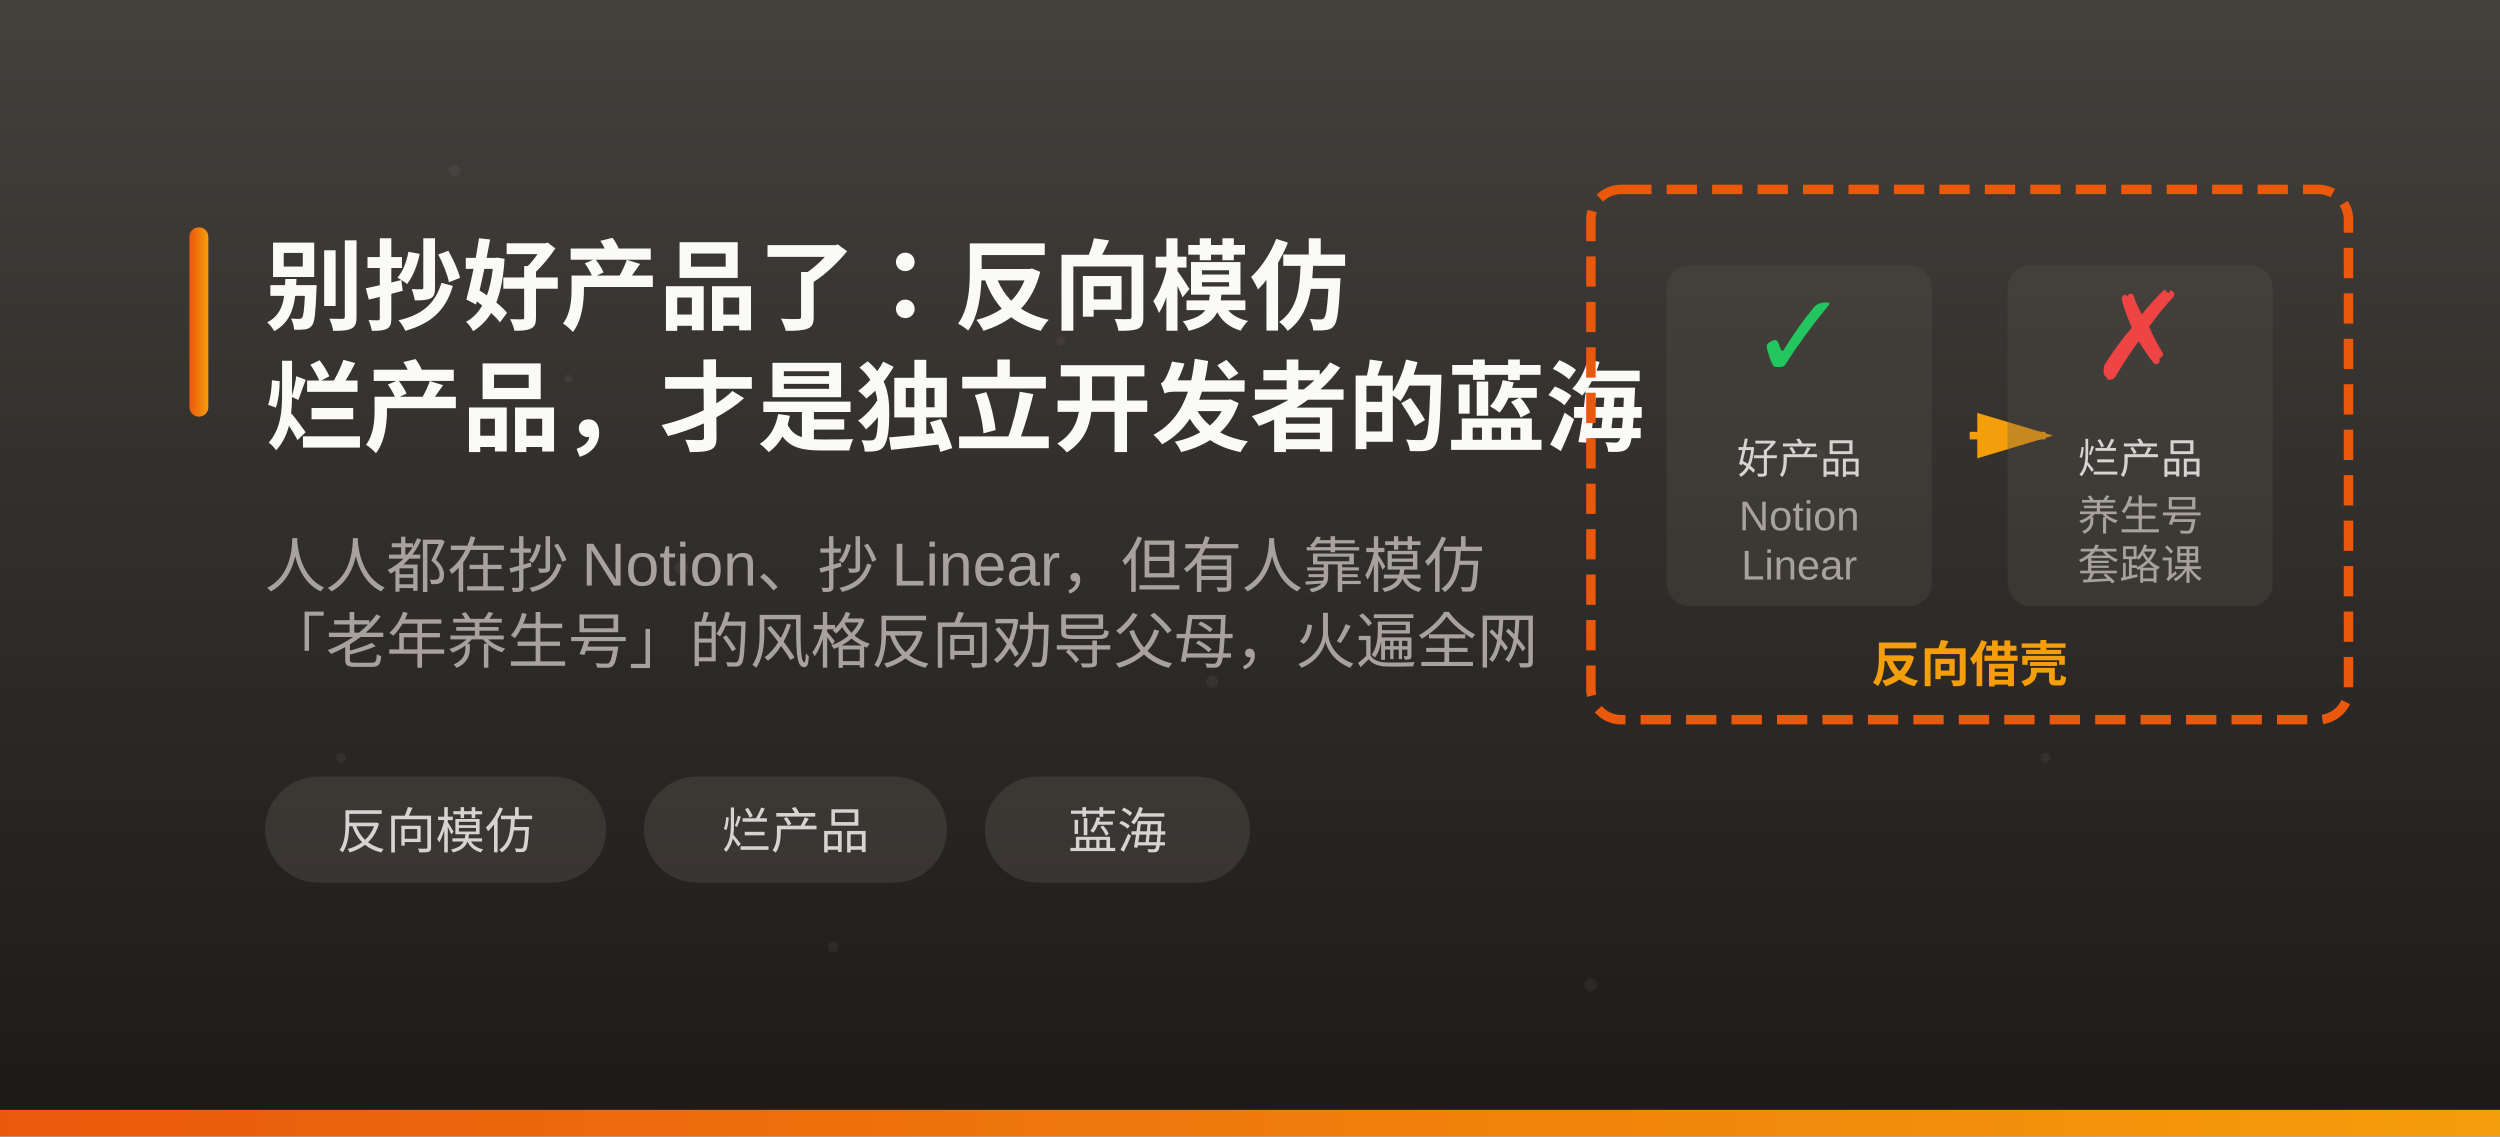
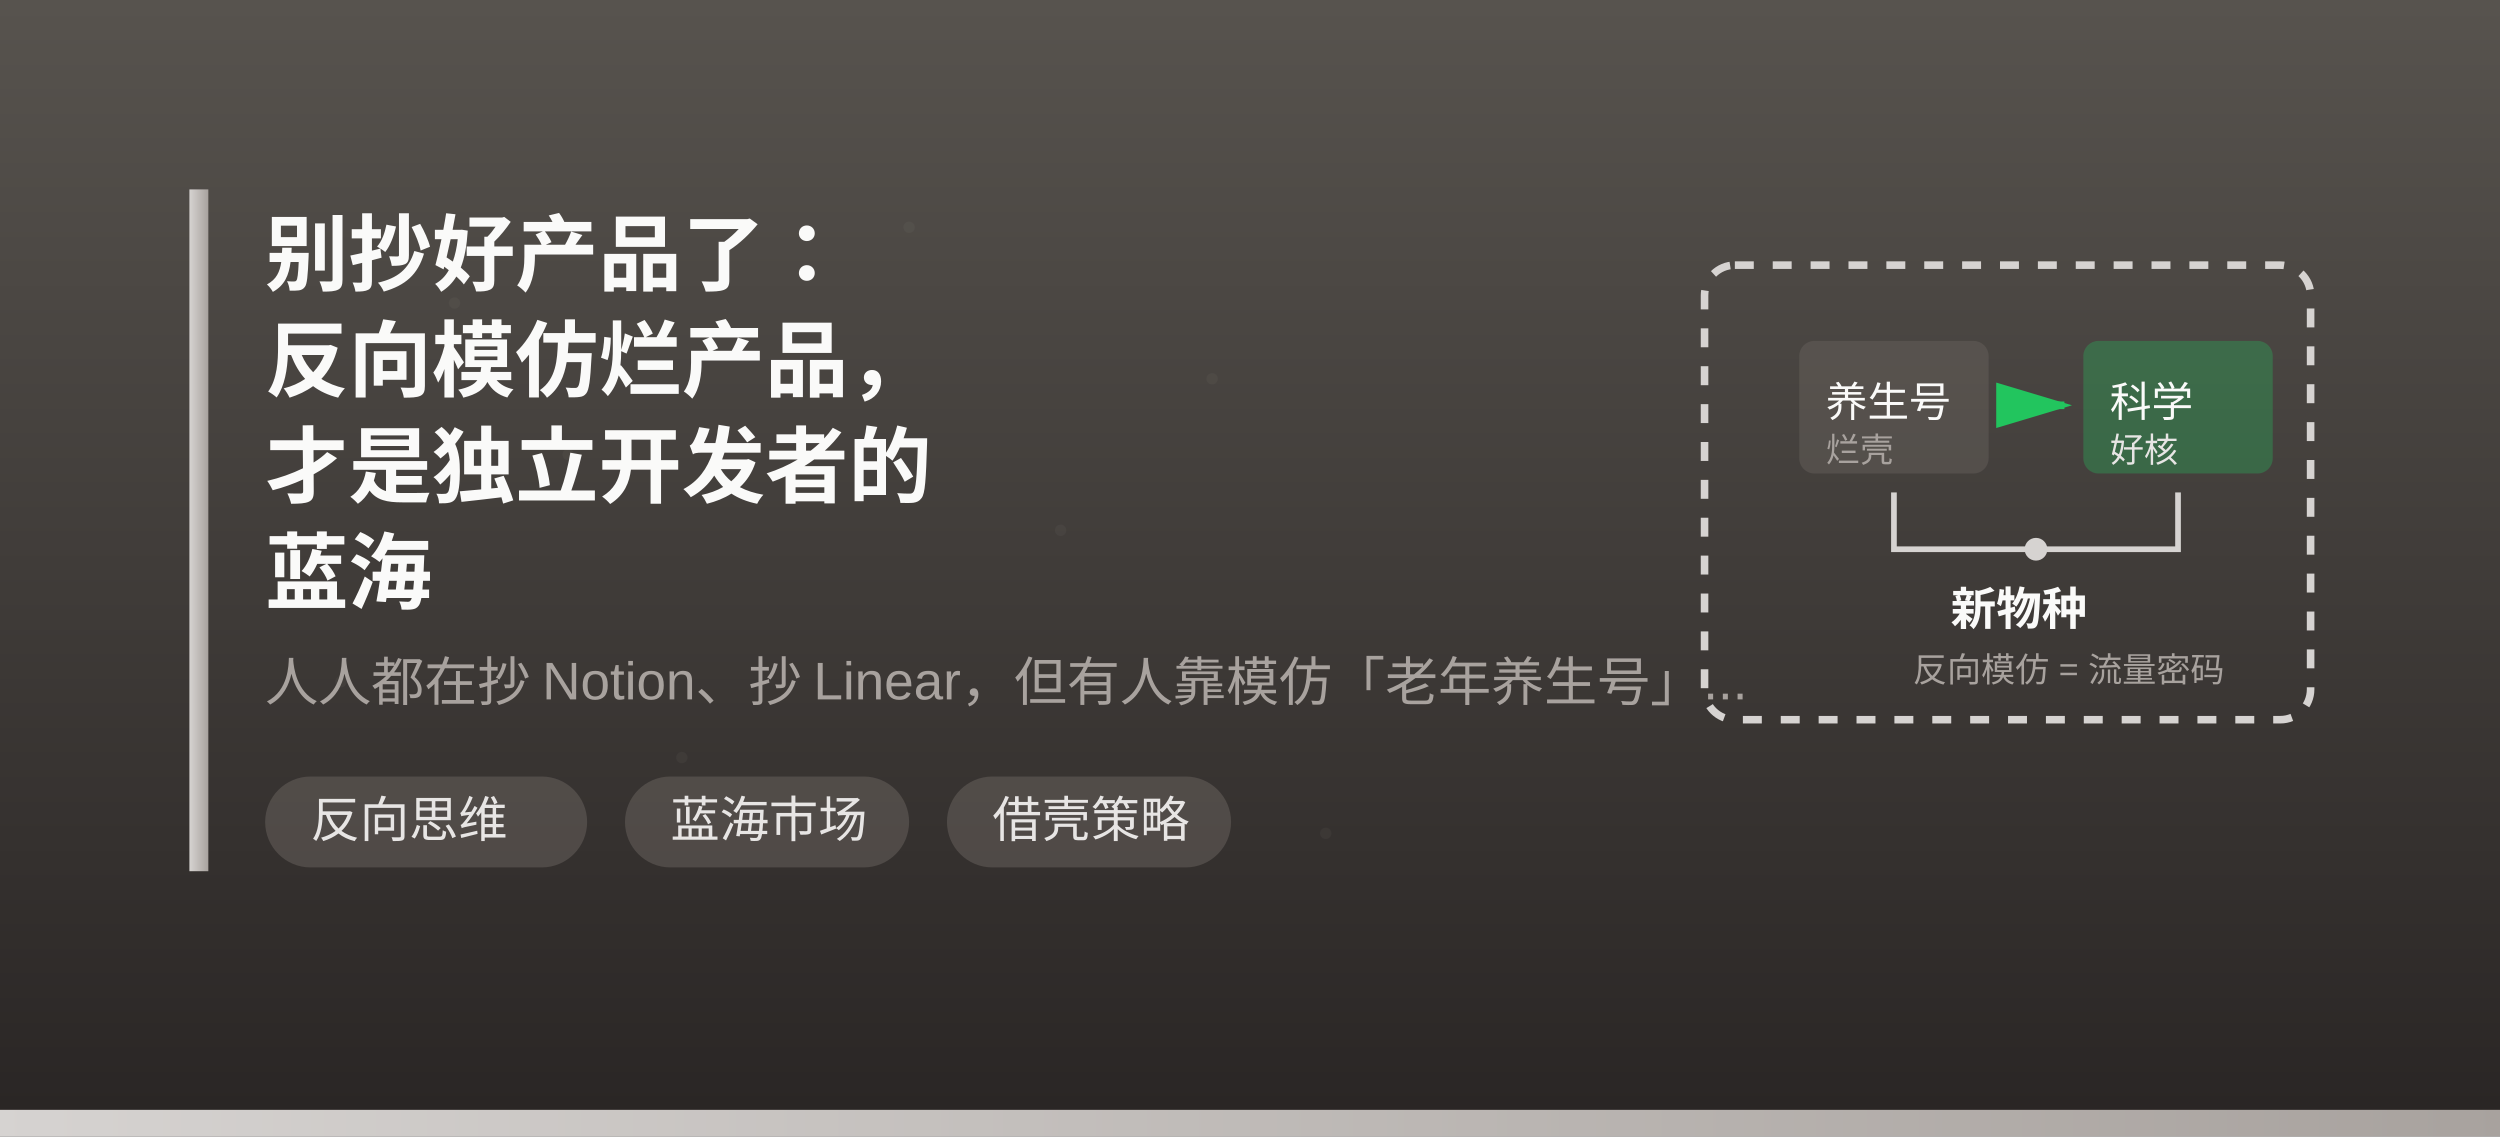
<svg xmlns="http://www.w3.org/2000/svg" viewBox="0 0 660 300">
  <defs>
    <linearGradient id="bgGrad" x1="0%" y1="0%" x2="0%" y2="100%">
-       <stop offset="0%" style="stop-color:#44403C" />
-       <stop offset="100%" style="stop-color:#1C1917" />
+       <stop offset="0%" style="stop-color:#57534E" />
+       <stop offset="100%" style="stop-color:#292524" />
    </linearGradient>
    <linearGradient id="accentGrad" x1="0%" y1="0%" x2="100%" y2="0%">
-       <stop offset="0%" style="stop-color:#EA580C" />
-       <stop offset="100%" style="stop-color:#F59E0B" />
+       <stop offset="0%" style="stop-color:#D6D3D1" />
+       <stop offset="100%" style="stop-color:#A8A29E" />
    </linearGradient>
  </defs>
  <rect width="660" height="300" fill="url(#bgGrad)" />
-   <g opacity="0.06">
-     <circle cx="120" cy="45" r="1.5" fill="#D6D3D1" />
-     <circle cx="280" cy="90" r="1.2" fill="#D6D3D1" />
-     <circle cx="180" cy="150" r="1.8" fill="#D6D3D1" />
-     <circle cx="90" cy="200" r="1.3" fill="#D6D3D1" />
-     <circle cx="320" cy="180" r="1.6" fill="#D6D3D1" />
-     <circle cx="220" cy="250" r="1.4" fill="#D6D3D1" />
-     <circle cx="150" cy="100" r="1.1" fill="#D6D3D1" />
-     <circle cx="480" cy="120" r="1.5" fill="#D6D3D1" />
-     <circle cx="540" cy="200" r="1.3" fill="#D6D3D1" />
-     <circle cx="420" cy="260" r="1.7" fill="#D6D3D1" />
-   </g>
-   <rect x="50" y="60" width="5" height="50" fill="url(#accentGrad)" rx="2.5" />
-   <text x="70" y="85" font-family="Arial, sans-serif" font-size="26" font-weight="bold" fill="#FAFAF9">
-     <tspan x="70" dy="0">别抄好产品了：反向模仿</tspan>
-     <tspan x="70" dy="32">烂产品，才是独立开发者的蓝海</tspan>
+   <circle cx="120" cy="80" r="1.5" fill="#A8A29E" opacity="0.06" />
+   <circle cx="280" cy="140" r="1.5" fill="#A8A29E" opacity="0.06" />
+   <circle cx="180" cy="200" r="1.5" fill="#A8A29E" opacity="0.06" />
+   <circle cx="320" cy="100" r="1.5" fill="#A8A29E" opacity="0.06" />
+   <circle cx="90" cy="180" r="1.5" fill="#A8A29E" opacity="0.06" />
+   <circle cx="240" cy="60" r="1.5" fill="#A8A29E" opacity="0.06" />
+   <circle cx="350" cy="220" r="1.5" fill="#A8A29E" opacity="0.06" />
+   <circle cx="150" cy="120" r="1.5" fill="#A8A29E" opacity="0.06" />
+   <rect x="50" y="50" width="5" height="180" fill="url(#accentGrad)" />
+   <text x="70" y="75" font-family="Arial, sans-serif" font-size="22" font-weight="bold" fill="#FAFAF9">
+     别抄好产品了：
  </text>
-   <text x="70" y="155" font-family="Arial, sans-serif" font-size="16" fill="#A8A29E">
-     <tspan x="70" dy="0">人人都在抄 Notion、抄 Linear，但有人靠模仿</tspan>
-     <tspan x="70" dy="20">「老年养生号」的风格反向劝导父母，火遍全网</tspan>
+   <text x="70" y="103" font-family="Arial, sans-serif" font-size="22" font-weight="bold" fill="#FAFAF9">
+     反向模仿烂产品，
  </text>
-   <g transform="translate(70, 205)">
-     <rect width="90" height="28" rx="14" fill="#57534E" opacity="0.4" />
-     <text x="45" y="19" font-family="Arial, sans-serif" font-size="13" fill="#D6D3D1" text-anchor="middle">反向模仿</text>
-   </g>
-   <g transform="translate(170, 205)">
-     <rect width="80" height="28" rx="14" fill="#57534E" opacity="0.4" />
-     <text x="40" y="19" font-family="Arial, sans-serif" font-size="13" fill="#D6D3D1" text-anchor="middle">烂产品</text>
-   </g>
-   <g transform="translate(260, 205)">
-     <rect width="70" height="28" rx="14" fill="#57534E" opacity="0.4" />
-     <text x="35" y="19" font-family="Arial, sans-serif" font-size="13" fill="#D6D3D1" text-anchor="middle">蓝海</text>
-   </g>
-   <g transform="translate(420, 50)">
-     <rect x="0" y="0" width="200" height="140" rx="8" fill="none" stroke="#EA580C" stroke-width="2.5" stroke-dasharray="8,4" />
-     <rect x="20" y="20" width="70" height="90" rx="6" fill="#57534E" opacity="0.3" />
-     <text x="55" y="50" font-family="Arial, sans-serif" font-size="32" fill="#22C55E" text-anchor="middle">✓</text>
-     <text x="55" y="75" font-family="Arial, sans-serif" font-size="11" fill="#D6D3D1" text-anchor="middle">好产品</text>
-     <text x="55" y="90" font-family="Arial, sans-serif" font-size="11" fill="#A8A29E" text-anchor="middle">Notion</text>
-     <text x="55" y="103" font-family="Arial, sans-serif" font-size="11" fill="#A8A29E" text-anchor="middle">Linear</text>
-     <path d="M 100 65 L 120 65" stroke="#F59E0B" stroke-width="2" marker-end="url(#arrowhead)" />
+   <text x="70" y="131" font-family="Arial, sans-serif" font-size="22" font-weight="bold" fill="#FAFAF9">
+     才是独立开发者的
+   </text>
+   <text x="70" y="159" font-family="Arial, sans-serif" font-size="22" font-weight="bold" fill="#FAFAF9">
+     蓝海
+   </text>
+   <text x="70" y="185" font-family="Arial, sans-serif" font-size="14" fill="#A8A29E">
+     人人都在抄 Notion、抄 Linear，但有人靠模仿「老年养生号」...
+   </text>
+   <rect x="70" y="205" width="85" height="24" rx="12" fill="#78716C" opacity="0.4" />
+   <text x="82" y="221" font-family="Arial, sans-serif" font-size="13" fill="#E7E5E4">反向思维</text>
+   <rect x="165" y="205" width="75" height="24" rx="12" fill="#78716C" opacity="0.4" />
+   <text x="177" y="221" font-family="Arial, sans-serif" font-size="13" fill="#E7E5E4">蓝海市场</text>
+   <rect x="250" y="205" width="75" height="24" rx="12" fill="#78716C" opacity="0.4" />
+   <text x="262" y="221" font-family="Arial, sans-serif" font-size="13" fill="#E7E5E4">借壳策略</text>
+   <g transform="translate(430, 50)">
+     <rect x="20" y="20" width="160" height="120" rx="8" fill="none" stroke="#D6D3D1" stroke-width="2" stroke-dasharray="5,5" />
+     <rect x="45" y="40" width="50" height="35" rx="4" fill="#78716C" opacity="0.3" />
+     <text x="52" y="60" font-family="monospace" font-size="11" fill="#FAFAF9">养生号</text>
+     <text x="52" y="72" font-family="monospace" font-size="9" fill="#A8A29E">烂壳</text>
+     <path d="M 100 57 L 115 57" stroke="#22C55E" stroke-width="2" marker-end="url(#arrowGreen)" />
    <defs>
-       <marker id="arrowhead" markerWidth="10" markerHeight="10" refX="9" refY="3" orient="auto">
-         <polygon points="0 0, 10 3, 0 6" fill="#F59E0B" />
+       <marker id="arrowGreen" markerWidth="10" markerHeight="10" refX="9" refY="3" orient="auto">
+         <polygon points="0 0, 10 3, 0 6" fill="#22C55E" />
      </marker>
    </defs>
-     <rect x="110" y="20" width="70" height="90" rx="6" fill="#57534E" opacity="0.3" />
-     <text x="145" y="50" font-family="Arial, sans-serif" font-size="32" fill="#EF4444" text-anchor="middle">✗</text>
-     <text x="145" y="75" font-family="Arial, sans-serif" font-size="11" fill="#D6D3D1" text-anchor="middle">烂产品</text>
-     <text x="145" y="90" font-family="Arial, sans-serif" font-size="11" fill="#A8A29E" text-anchor="middle">养生号</text>
-     <text x="145" y="103" font-family="Arial, sans-serif" font-size="11" fill="#A8A29E" text-anchor="middle">套路课</text>
-     <text x="100" y="130" font-family="Arial, sans-serif" font-size="13" fill="#F59E0B" text-anchor="middle" font-weight="bold">反向借壳</text>
+     <rect x="120" y="40" width="50" height="35" rx="4" fill="#22C55E" opacity="0.3" />
+     <text x="127" y="60" font-family="monospace" font-size="11" fill="#FAFAF9">科学</text>
+     <text x="127" y="72" font-family="monospace" font-size="9" fill="#E7E5E4">好核</text>
+     <path d="M 70 80 L 70 95 L 145 95 L 145 80" fill="none" stroke="#D6D3D1" stroke-width="1.5" />
+     <circle cx="107.5" cy="95" r="3" fill="#D6D3D1" />
+     <text x="85" y="115" font-family="Arial, sans-serif" font-size="12" fill="#FAFAF9" font-weight="bold">新物种</text>
+     <text x="75" y="130" font-family="Arial, sans-serif" font-size="9" fill="#A8A29E">反向模仿 = 流量密码</text>
  </g>
  <rect x="0" y="293" width="660" height="7" fill="url(#accentGrad)" />
</svg>
